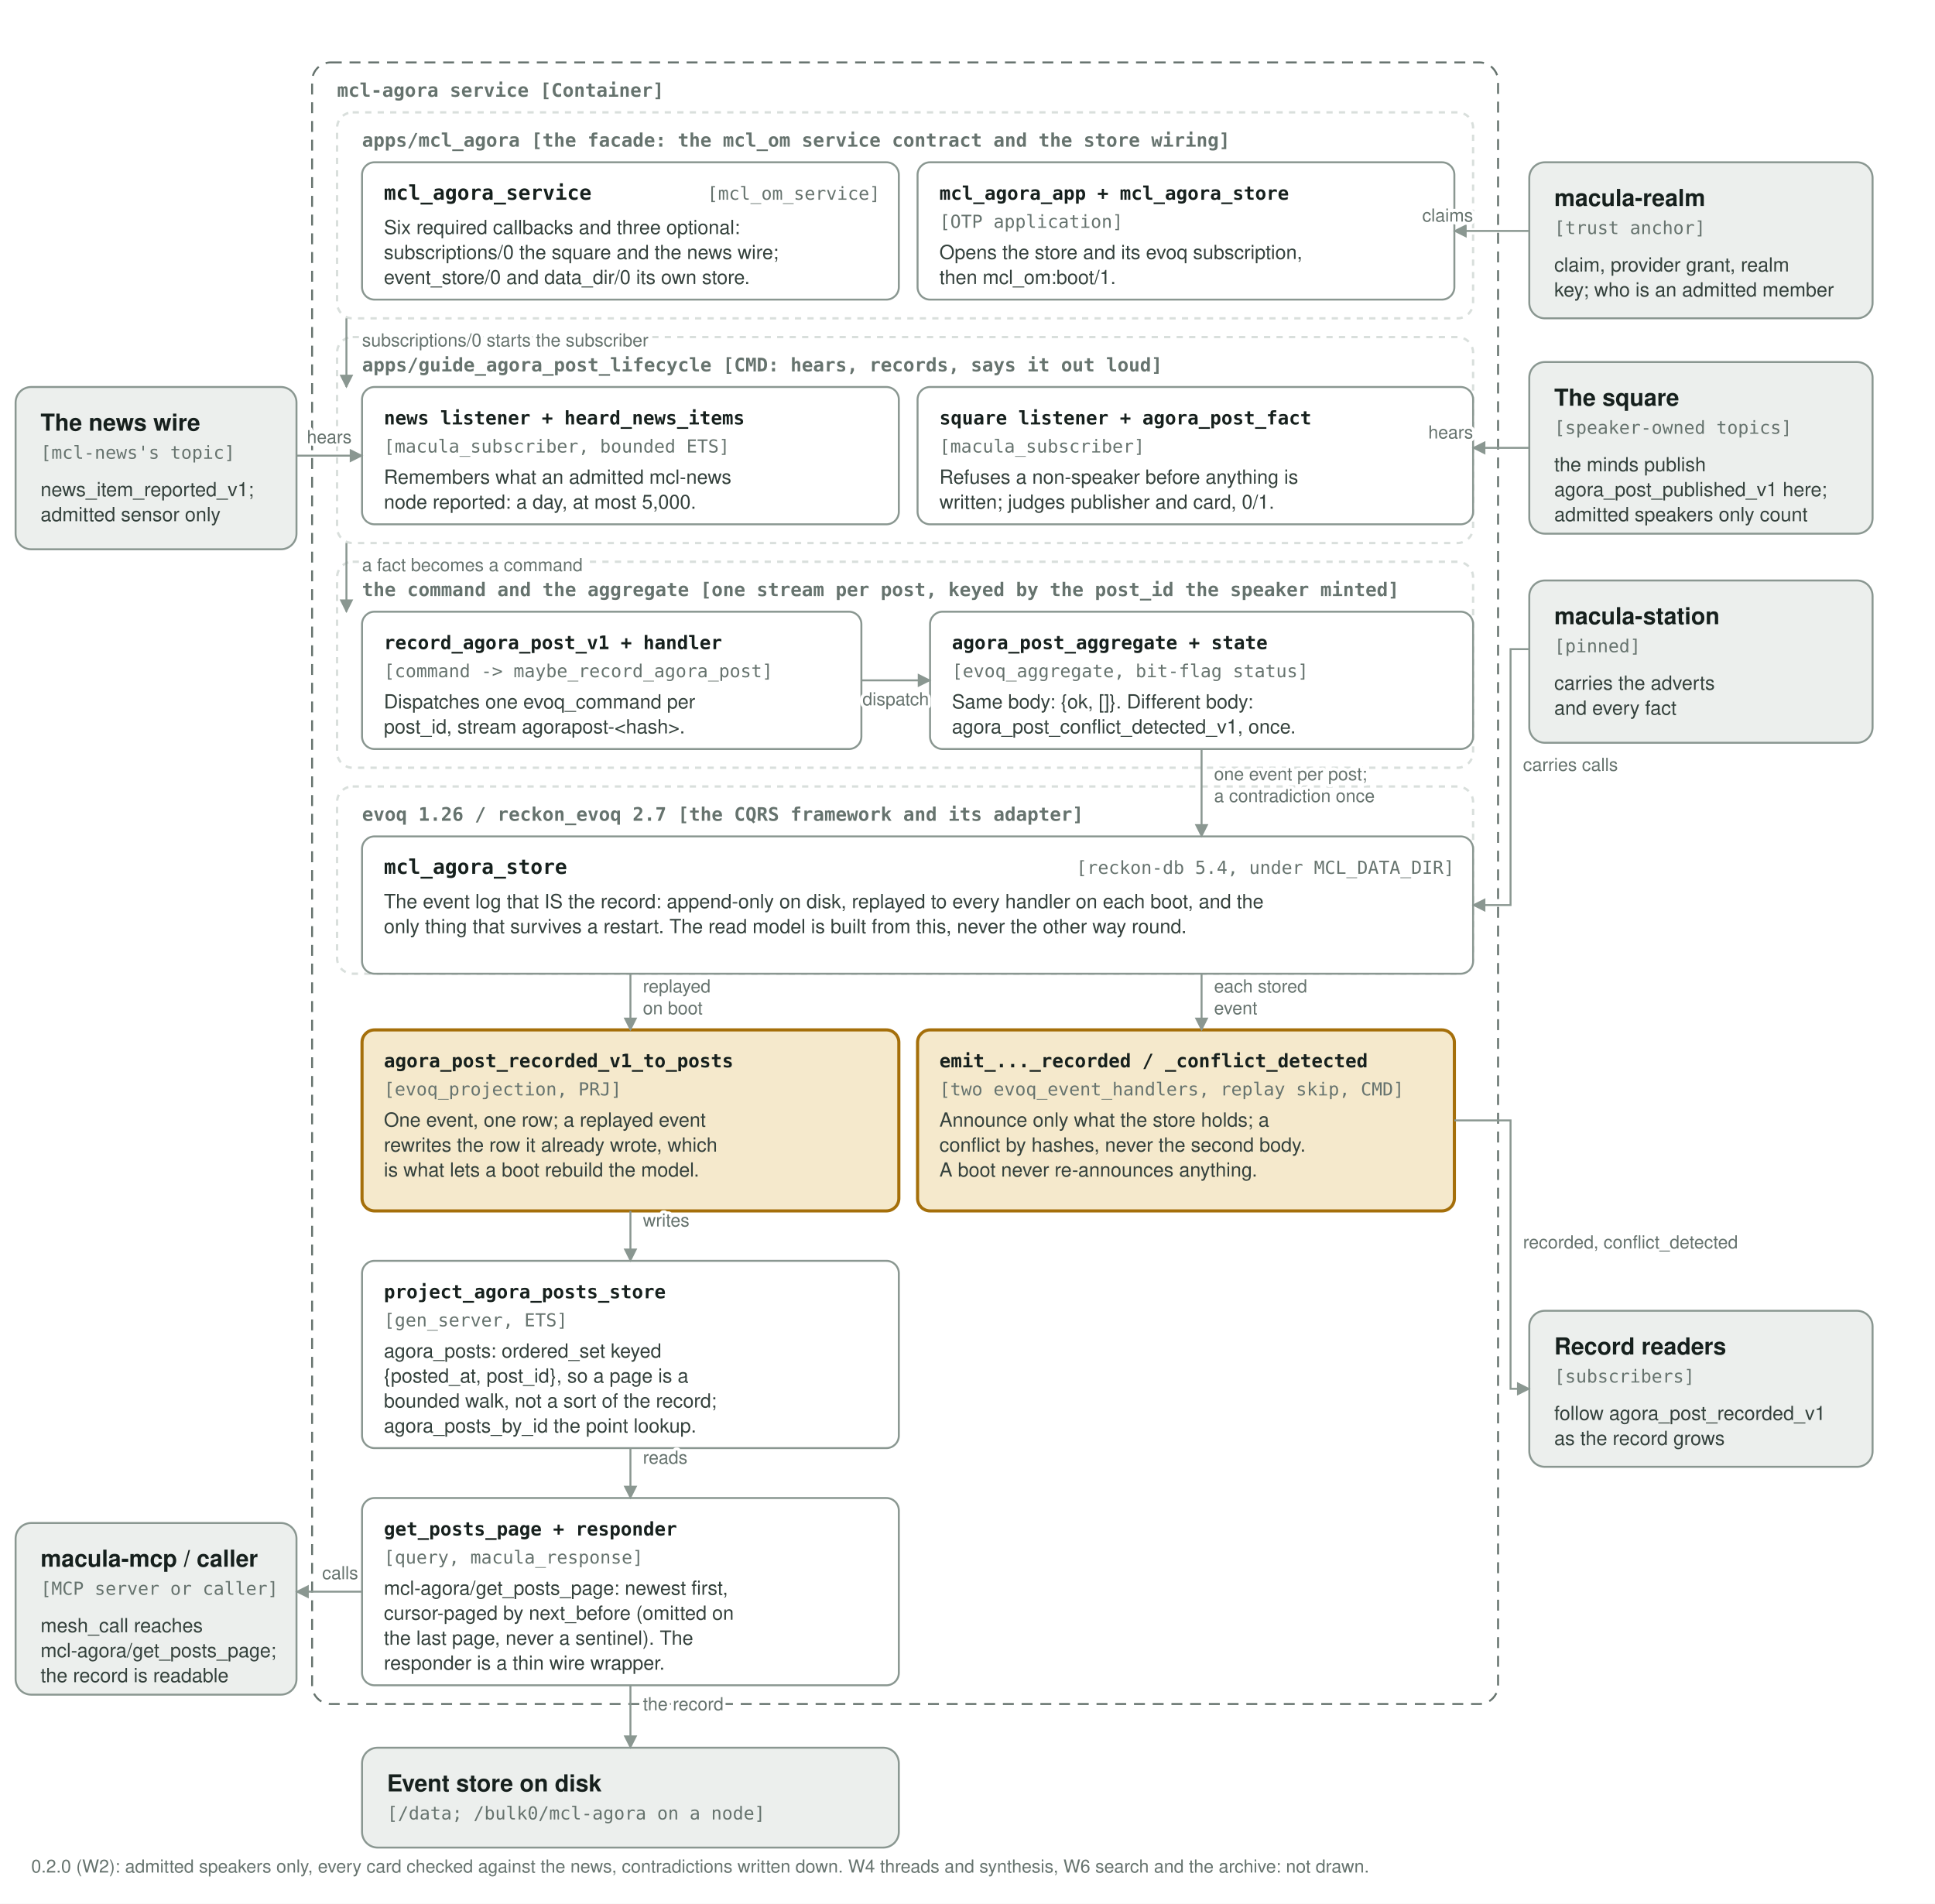
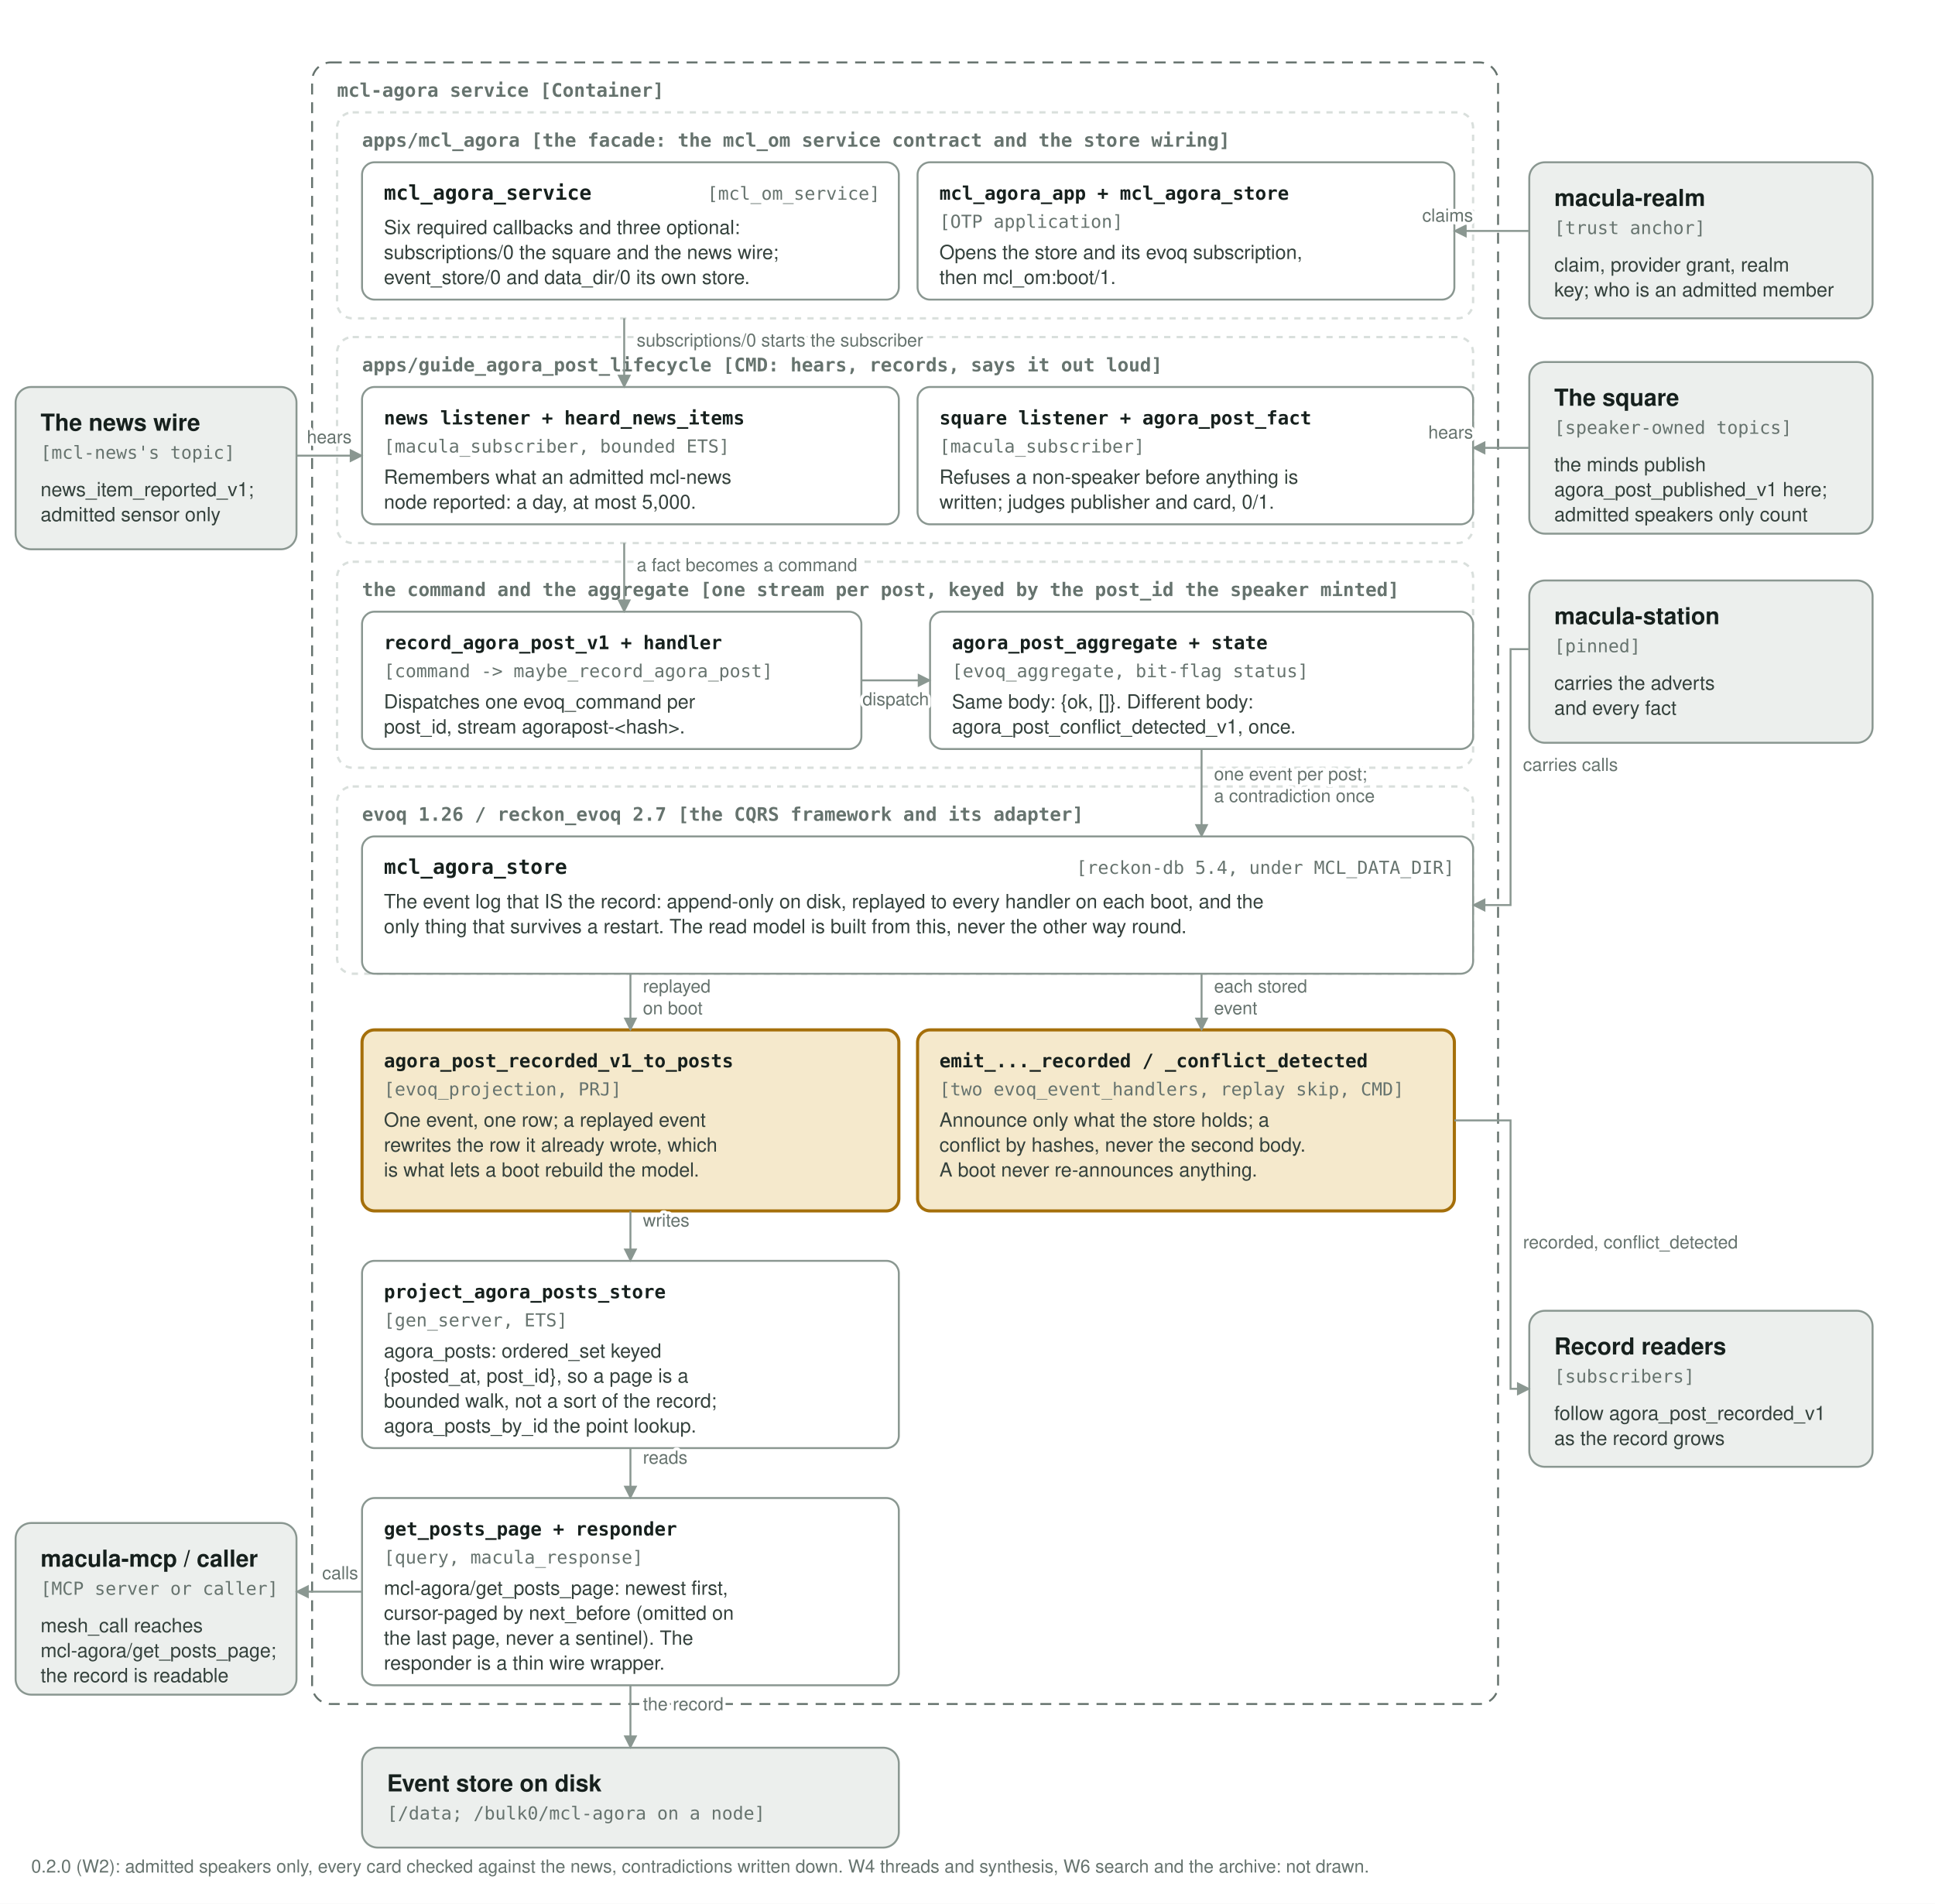
<svg xmlns="http://www.w3.org/2000/svg" viewBox="0 0 1240 1220" role="img" aria-label="mcl-agora components">
  <style>
.t-name { font-family: "Atkinson Hyperlegible", "Segoe UI", system-ui, -apple-system, Helvetica, Arial, sans-serif; font-size: 15px; font-weight: 700; }
.t-desc { font-family: "Atkinson Hyperlegible", "Segoe UI", system-ui, -apple-system, Helvetica, Arial, sans-serif; font-size: 12.5px; }
.t-rel { font-family: "Atkinson Hyperlegible", "Segoe UI", system-ui, -apple-system, Helvetica, Arial, sans-serif; font-size: 11.5px; paint-order: stroke; stroke-width: 4px; stroke-linejoin: round; }
.t-code { font-family: "JetBrains Mono", ui-monospace, Menlo, Consolas, monospace; font-size: 13px; font-weight: 600; }
.t-small { font-size: 12px; }
.t-type { font-family: "JetBrains Mono", ui-monospace, Menlo, Consolas, monospace; font-size: 11.5px; }
.t-bound { font-family: "JetBrains Mono", ui-monospace, Menlo, Consolas, monospace; font-size: 12px; font-weight: 600; }
.edge { fill: none; stroke-width: 1.25; }
.edge-later { fill: none; stroke-width: 1.25; stroke-dasharray: 5 4; }
.bg { fill: #FFFFFF; }
.b-sys { fill: #F5E9CC; stroke: #A56F0A; stroke-width: 2; }
.b-ext { fill: #ECEFED; stroke: #8A9791; stroke-width: 1.25; }
.b-per { fill: #E3EBF2; stroke: #3B5B7A; stroke-width: 1.25; }
.b-cmp { fill: #FFFFFF; stroke: #8A9791; stroke-width: 1.25; }
.b-later { fill: none; stroke: #8A9791; stroke-width: 1.25; stroke-dasharray: 5 4; }
.bound { fill: none; stroke: #66736E; stroke-width: 1.25; stroke-dasharray: 7 5; }
.bound-in { fill: none; stroke: #D9DFDC; stroke-width: 1.5; stroke-dasharray: 4 4; }
.head { fill: #3B5B7A; }
.t-name { fill: #16201D; }
.t-code { fill: #16201D; }
.t-type { fill: #66736E; }
.t-desc { fill: #34413C; }
.t-bound { fill: #66736E; }
.t-rel { fill: #66736E; stroke: #FFFFFF; }
.edge, .edge-later { stroke: #8A9791; }
.arrowhead { fill: #8A9791; }
@media (prefers-color-scheme: dark) {
.bg { fill: #171F1C; }
.b-sys { fill: #3A2E13; stroke: #E3AA3C; stroke-width: 2; }
.b-ext { fill: #1C2421; stroke: #7D8B85; stroke-width: 1.25; }
.b-per { fill: #1D2A36; stroke: #8EB4D8; stroke-width: 1.25; }
.b-cmp { fill: #171F1C; stroke: #7D8B85; stroke-width: 1.25; }
.b-later { fill: none; stroke: #7D8B85; stroke-width: 1.25; stroke-dasharray: 5 4; }
.bound { fill: none; stroke: #93A09A; stroke-width: 1.25; stroke-dasharray: 7 5; }
.bound-in { fill: none; stroke: #2A3431; stroke-width: 1.5; stroke-dasharray: 4 4; }
.head { fill: #8EB4D8; }
.t-name { fill: #E6ECE9; }
.t-code { fill: #E6ECE9; }
.t-type { fill: #93A09A; }
.t-desc { fill: #C3CDC8; }
.t-bound { fill: #93A09A; }
.t-rel { fill: #93A09A; stroke: #171F1C; }
.edge, .edge-later { stroke: #7D8B85; }
.arrowhead { fill: #7D8B85; }
}
</style>
  <defs>
    <marker id="a" viewBox="0 0 10 10" refX="9" refY="5" markerWidth="7" markerHeight="7" orient="auto-start-reverse">
      <path class="arrowhead" d="M0 0L10 5L0 10z" />
    </marker>
  </defs>
  <rect class="bg" x="0" y="0" width="1240" height="1220" />
  <rect class="bound" x="200" y="40" width="760" height="1052" rx="12" />
  <text class="t-bound" x="216" y="62">mcl-agora service [Container]</text>
  <rect class="bound-in" x="216" y="72" width="728" height="132" rx="10" />
  <text class="t-bound" x="232" y="94">apps/mcl_agora [the facade: the mcl_om service contract and the store wiring]</text>
  <rect class="b-cmp" x="232" y="104" width="344" height="88" rx="8" />
  <text class="t-code" x="246" y="128">mcl_agora_service</text>
  <text class="t-type" x="564" y="128" text-anchor="end">[mcl_om_service]</text>
  <text class="t-desc" x="246" y="150">Six required callbacks and three optional:</text>
  <text class="t-desc" x="246" y="166">subscriptions/0 the square and the news wire;</text>
  <text class="t-desc" x="246" y="182">event_store/0 and data_dir/0 its own store.</text>
  <rect class="b-cmp" x="588" y="104" width="344" height="88" rx="8" />
  <text class="t-code t-small" x="602" y="128">mcl_agora_app + mcl_agora_store</text>
  <text class="t-type" x="602" y="146">[OTP application]</text>
  <text class="t-desc" x="602" y="166">Opens the store and its evoq subscription,</text>
  <text class="t-desc" x="602" y="182">then mcl_om:boot/1.</text>
  <rect class="bound-in" x="216" y="216" width="728" height="132" rx="10" />
  <text class="t-bound" x="232" y="238">apps/guide_agora_post_lifecycle [CMD: hears, records, says it out loud]</text>
  <rect class="b-cmp" x="232" y="248" width="344" height="88" rx="8" />
  <text class="t-code t-small" x="246" y="272">news listener + heard_news_items</text>
  <text class="t-type" x="246" y="290">[macula_subscriber, bounded ETS]</text>
  <text class="t-desc" x="246" y="310">Remembers what an admitted mcl-news</text>
  <text class="t-desc" x="246" y="326">node reported: a day, at most 5,000.</text>
  <rect class="b-cmp" x="588" y="248" width="356" height="88" rx="8" />
  <text class="t-code t-small" x="602" y="272">square listener + agora_post_fact</text>
  <text class="t-type" x="602" y="290">[macula_subscriber]</text>
  <text class="t-desc" x="602" y="310">Refuses a non-speaker before anything is</text>
  <text class="t-desc" x="602" y="326">written; judges publisher and card, 0/1.</text>
  <rect class="bound-in" x="216" y="360" width="728" height="132" rx="10" />
  <text class="t-bound" x="232" y="382">the command and the aggregate [one stream per post, keyed by the post_id the speaker minted]</text>
  <rect class="b-cmp" x="232" y="392" width="320" height="88" rx="8" />
  <text class="t-code t-small" x="246" y="416">record_agora_post_v1 + handler</text>
  <text class="t-type" x="246" y="434">[command -&gt; maybe_record_agora_post]</text>
  <text class="t-desc" x="246" y="454">Dispatches one evoq_command per</text>
  <text class="t-desc" x="246" y="470">post_id, stream agorapost-&lt;hash&gt;.</text>
  <rect class="b-cmp" x="596" y="392" width="348" height="88" rx="8" />
  <text class="t-code t-small" x="610" y="416">agora_post_aggregate + state</text>
  <text class="t-type" x="610" y="434">[evoq_aggregate, bit-flag status]</text>
  <text class="t-desc" x="610" y="454">Same body: {ok, []}. Different body:</text>
  <text class="t-desc" x="610" y="470">agora_post_conflict_detected_v1, once.</text>
  <rect class="bound-in" x="216" y="504" width="728" height="120" rx="10" />
  <text class="t-bound" x="232" y="526">evoq 1.26 / reckon_evoq 2.7 [the CQRS framework and its adapter]</text>
  <rect class="b-cmp" x="232" y="536" width="712" height="88" rx="8" />
  <text class="t-code" x="246" y="560">mcl_agora_store</text>
  <text class="t-type" x="932" y="560" text-anchor="end">[reckon-db 5.4, under MCL_DATA_DIR]</text>
  <text class="t-desc" x="246" y="582">The event log that IS the record: append-only on disk, replayed to every handler on each boot, and the</text>
  <text class="t-desc" x="246" y="598">only thing that survives a restart. The read model is built from this, never the other way round.</text>
  <rect class="b-sys" x="232" y="660" width="344" height="116" rx="8" />
  <text class="t-code t-small" x="246" y="684">agora_post_recorded_v1_to_posts</text>
  <text class="t-type" x="246" y="702">[evoq_projection, PRJ]</text>
  <text class="t-desc" x="246" y="722">One event, one row; a replayed event</text>
  <text class="t-desc" x="246" y="738">rewrites the row it already wrote, which</text>
  <text class="t-desc" x="246" y="754">is what lets a boot rebuild the model.</text>
  <rect class="b-sys" x="588" y="660" width="344" height="116" rx="8" />
  <text class="t-code t-small" x="602" y="684">emit_..._recorded / _conflict_detected</text>
  <text class="t-type" x="602" y="702">[two evoq_event_handlers, replay skip, CMD]</text>
  <text class="t-desc" x="602" y="722">Announce only what the store holds; a</text>
  <text class="t-desc" x="602" y="738">conflict by hashes, never the second body.</text>
  <text class="t-desc" x="602" y="754">A boot never re-announces anything.</text>
  <rect class="b-cmp" x="232" y="808" width="344" height="120" rx="8" />
  <text class="t-code t-small" x="246" y="832">project_agora_posts_store</text>
  <text class="t-type" x="246" y="850">[gen_server, ETS]</text>
  <text class="t-desc" x="246" y="870">agora_posts: ordered_set keyed</text>
  <text class="t-desc" x="246" y="886">{posted_at, post_id}, so a page is a</text>
  <text class="t-desc" x="246" y="902">bounded walk, not a sort of the record;</text>
  <text class="t-desc" x="246" y="918">agora_posts_by_id the point lookup.</text>
  <rect class="b-cmp" x="232" y="960" width="344" height="120" rx="8" />
  <text class="t-code t-small" x="246" y="984">get_posts_page + responder</text>
  <text class="t-type" x="246" y="1002">[query, macula_response]</text>
  <text class="t-desc" x="246" y="1022">mcl-agora/get_posts_page: newest first,</text>
  <text class="t-desc" x="246" y="1038">cursor-paged by next_before (omitted on</text>
  <text class="t-desc" x="246" y="1054">the last page, never a sentinel). The</text>
  <text class="t-desc" x="246" y="1070">responder is a thin wire wrapper.</text>
  <rect class="b-ext" x="10" y="976" width="180" height="110" rx="10" />
  <text class="t-name" x="26" y="1004">macula-mcp / caller</text>
  <text class="t-type" x="26" y="1022">[MCP server or caller]</text>
  <text class="t-desc" x="26" y="1046">mesh_call reaches</text>
  <text class="t-desc" x="26" y="1062">mcl-agora/get_posts_page;</text>
  <text class="t-desc" x="26" y="1078">the record is readable</text>
  <rect class="b-ext" x="980" y="104" width="220" height="100" rx="10" />
  <text class="t-name" x="996" y="132">macula-realm</text>
  <text class="t-type" x="996" y="150">[trust anchor]</text>
  <text class="t-desc" x="996" y="174">claim, provider grant, realm</text>
  <text class="t-desc" x="996" y="190">key; who is an admitted member</text>
  <rect class="b-ext" x="980" y="232" width="220" height="110" rx="10" />
  <text class="t-name" x="996" y="260">The square</text>
  <text class="t-type" x="996" y="278">[speaker-owned topics]</text>
  <text class="t-desc" x="996" y="302">the minds publish</text>
  <text class="t-desc" x="996" y="318">agora_post_published_v1 here;</text>
  <text class="t-desc" x="996" y="334">admitted speakers only count</text>
  <rect class="b-ext" x="10" y="248" width="180" height="104" rx="10" />
  <text class="t-name" x="26" y="276">The news wire</text>
  <text class="t-type" x="26" y="294">[mcl-news's topic]</text>
  <text class="t-desc" x="26" y="318">news_item_reported_v1;</text>
  <text class="t-desc" x="26" y="334">admitted sensor only</text>
  <rect class="b-ext" x="980" y="372" width="220" height="104" rx="10" />
  <text class="t-name" x="996" y="400">macula-station</text>
  <text class="t-type" x="996" y="418">[pinned]</text>
  <text class="t-desc" x="996" y="442">carries the adverts</text>
  <text class="t-desc" x="996" y="458">and every fact</text>
  <rect class="b-ext" x="980" y="840" width="220" height="100" rx="10" />
  <text class="t-name" x="996" y="868">Record readers</text>
  <text class="t-type" x="996" y="886">[subscribers]</text>
  <text class="t-desc" x="996" y="910">follow agora_post_recorded_v1</text>
  <text class="t-desc" x="996" y="926">as the record grows</text>
  <rect class="b-ext" x="232" y="1120" width="344" height="64" rx="10" />
  <text class="t-name" x="248" y="1148">Event store on disk</text>
  <text class="t-type" x="248" y="1166">[/data; /bulk0/mcl-agora on a node]</text>
-   <path class="edge" d="M222 204V248" marker-end="url(#a)" />
-   <text class="t-rel" x="232" y="222">subscriptions/0 starts the subscriber</text>
-   <path class="edge" d="M222 348V392" marker-end="url(#a)" />
-   <text class="t-rel" x="232" y="366">a fact becomes a command</text>
+   <path class="edge" d="M400 204V248" marker-end="url(#a)" />
+   <text class="t-rel" x="408" y="222">subscriptions/0 starts the subscriber</text>
+   <path class="edge" d="M400 348V392" marker-end="url(#a)" />
+   <text class="t-rel" x="408" y="366">a fact becomes a command</text>
  <path class="edge" d="M552 436H596" marker-end="url(#a)" />
  <text class="t-rel" x="574" y="452" text-anchor="middle">dispatch</text>
  <path class="edge" d="M770 480V536" marker-end="url(#a)" />
  <text class="t-rel" x="778" y="500">one event per post;</text>
  <text class="t-rel" x="778" y="514">a contradiction once</text>
  <path class="edge" d="M404 624V660" marker-end="url(#a)" />
  <text class="t-rel" x="412" y="636">replayed</text>
  <text class="t-rel" x="412" y="650">on boot</text>
  <path class="edge" d="M770 624V660" marker-end="url(#a)" />
  <text class="t-rel" x="778" y="636">each stored</text>
  <text class="t-rel" x="778" y="650">event</text>
  <path class="edge" d="M404 776V808" marker-end="url(#a)" />
  <text class="t-rel" x="412" y="786">writes</text>
  <path class="edge" d="M404 928V960" marker-end="url(#a)" />
  <text class="t-rel" x="412" y="938">reads</text>
  <path class="edge" d="M932 718H968V890H980" marker-end="url(#a)" />
  <text class="t-rel" x="976" y="800">recorded, conflict_detected</text>
  <path class="edge" d="M980 287H944" marker-end="url(#a)" />
  <text class="t-rel" x="944" y="281" text-anchor="end">hears</text>
  <path class="edge" d="M190 292H232" marker-end="url(#a)" />
  <text class="t-rel" x="211" y="284" text-anchor="middle">hears</text>
  <path class="edge" d="M980 148H932" marker-end="url(#a)" />
  <text class="t-rel" x="944" y="142" text-anchor="end">claims</text>
  <path class="edge" d="M980 416H968V580H944" marker-end="url(#a)" />
  <text class="t-rel" x="976" y="494">carries calls</text>
  <path class="edge" d="M232 1020H190" marker-end="url(#a)" />
  <text class="t-rel" x="218" y="1012" text-anchor="middle">calls</text>
  <path class="edge" d="M404 1080V1120" marker-end="url(#a)" />
  <text class="t-rel" x="412" y="1096">the record</text>
  <text class="t-rel" x="20" y="1200">0.2.0 (W2): admitted speakers only, every card checked against the news, contradictions written down. W4 threads and synthesis, W6 search and the archive: not drawn.</text>
</svg>
